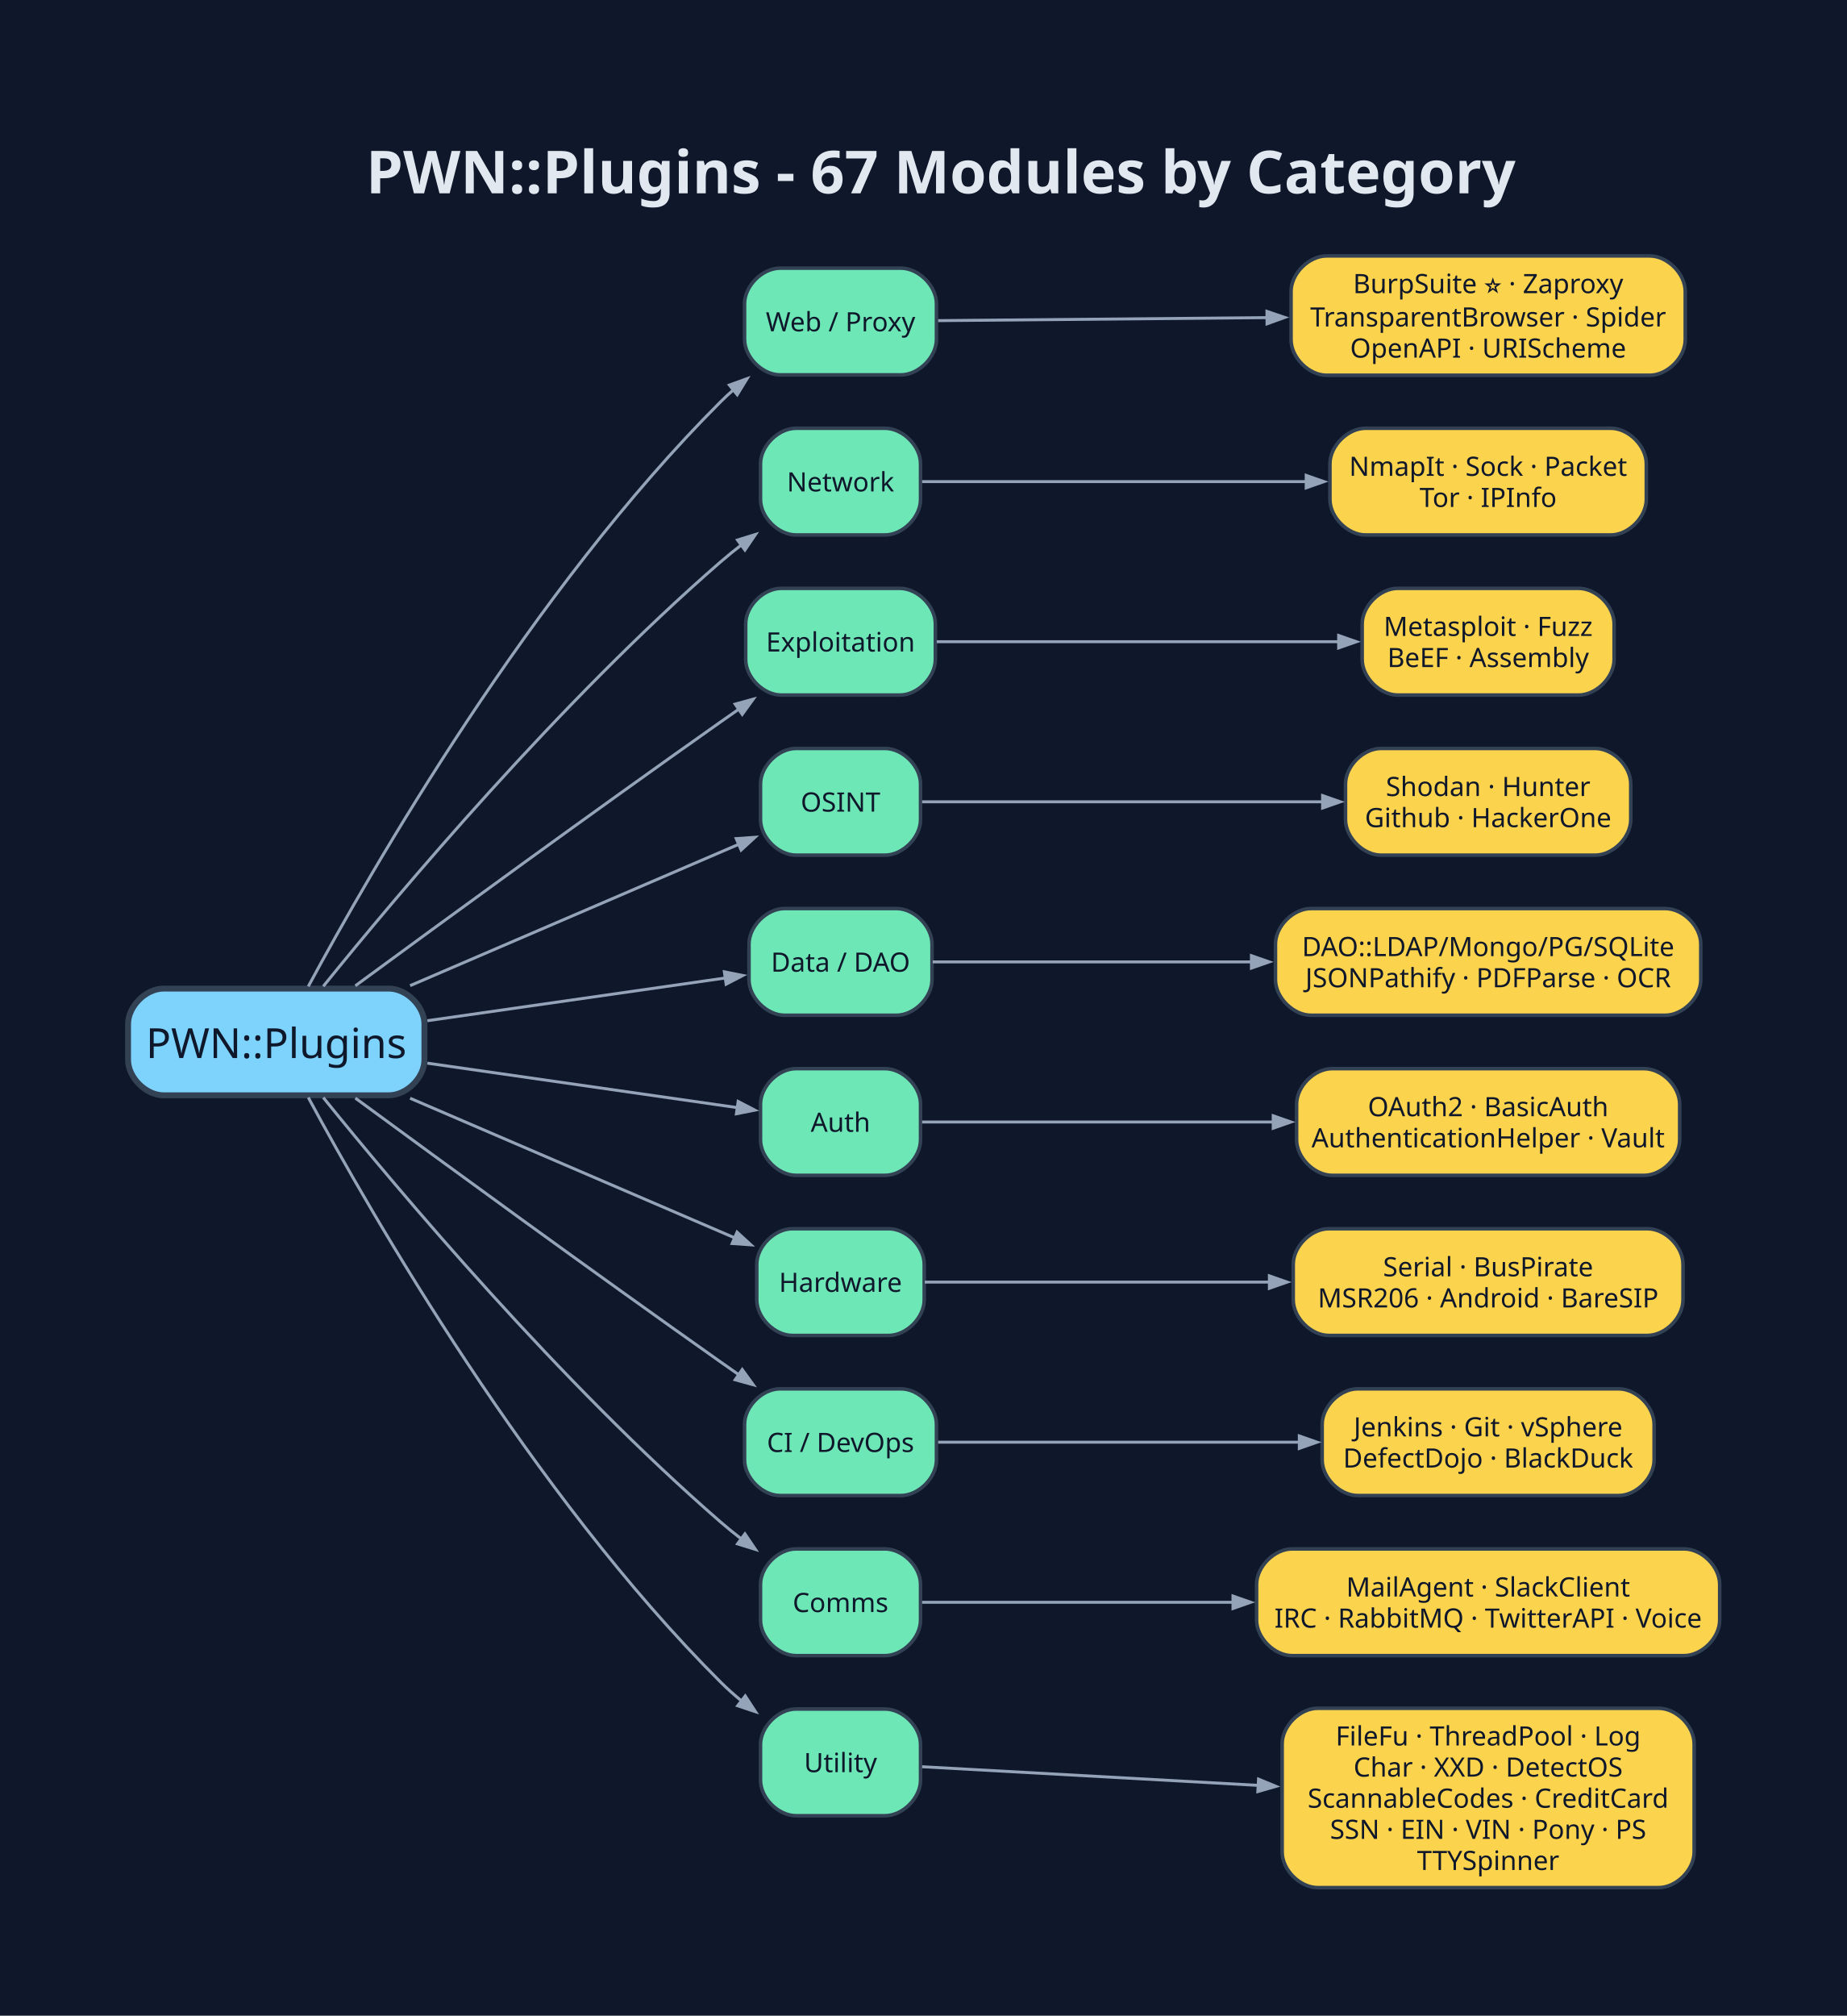
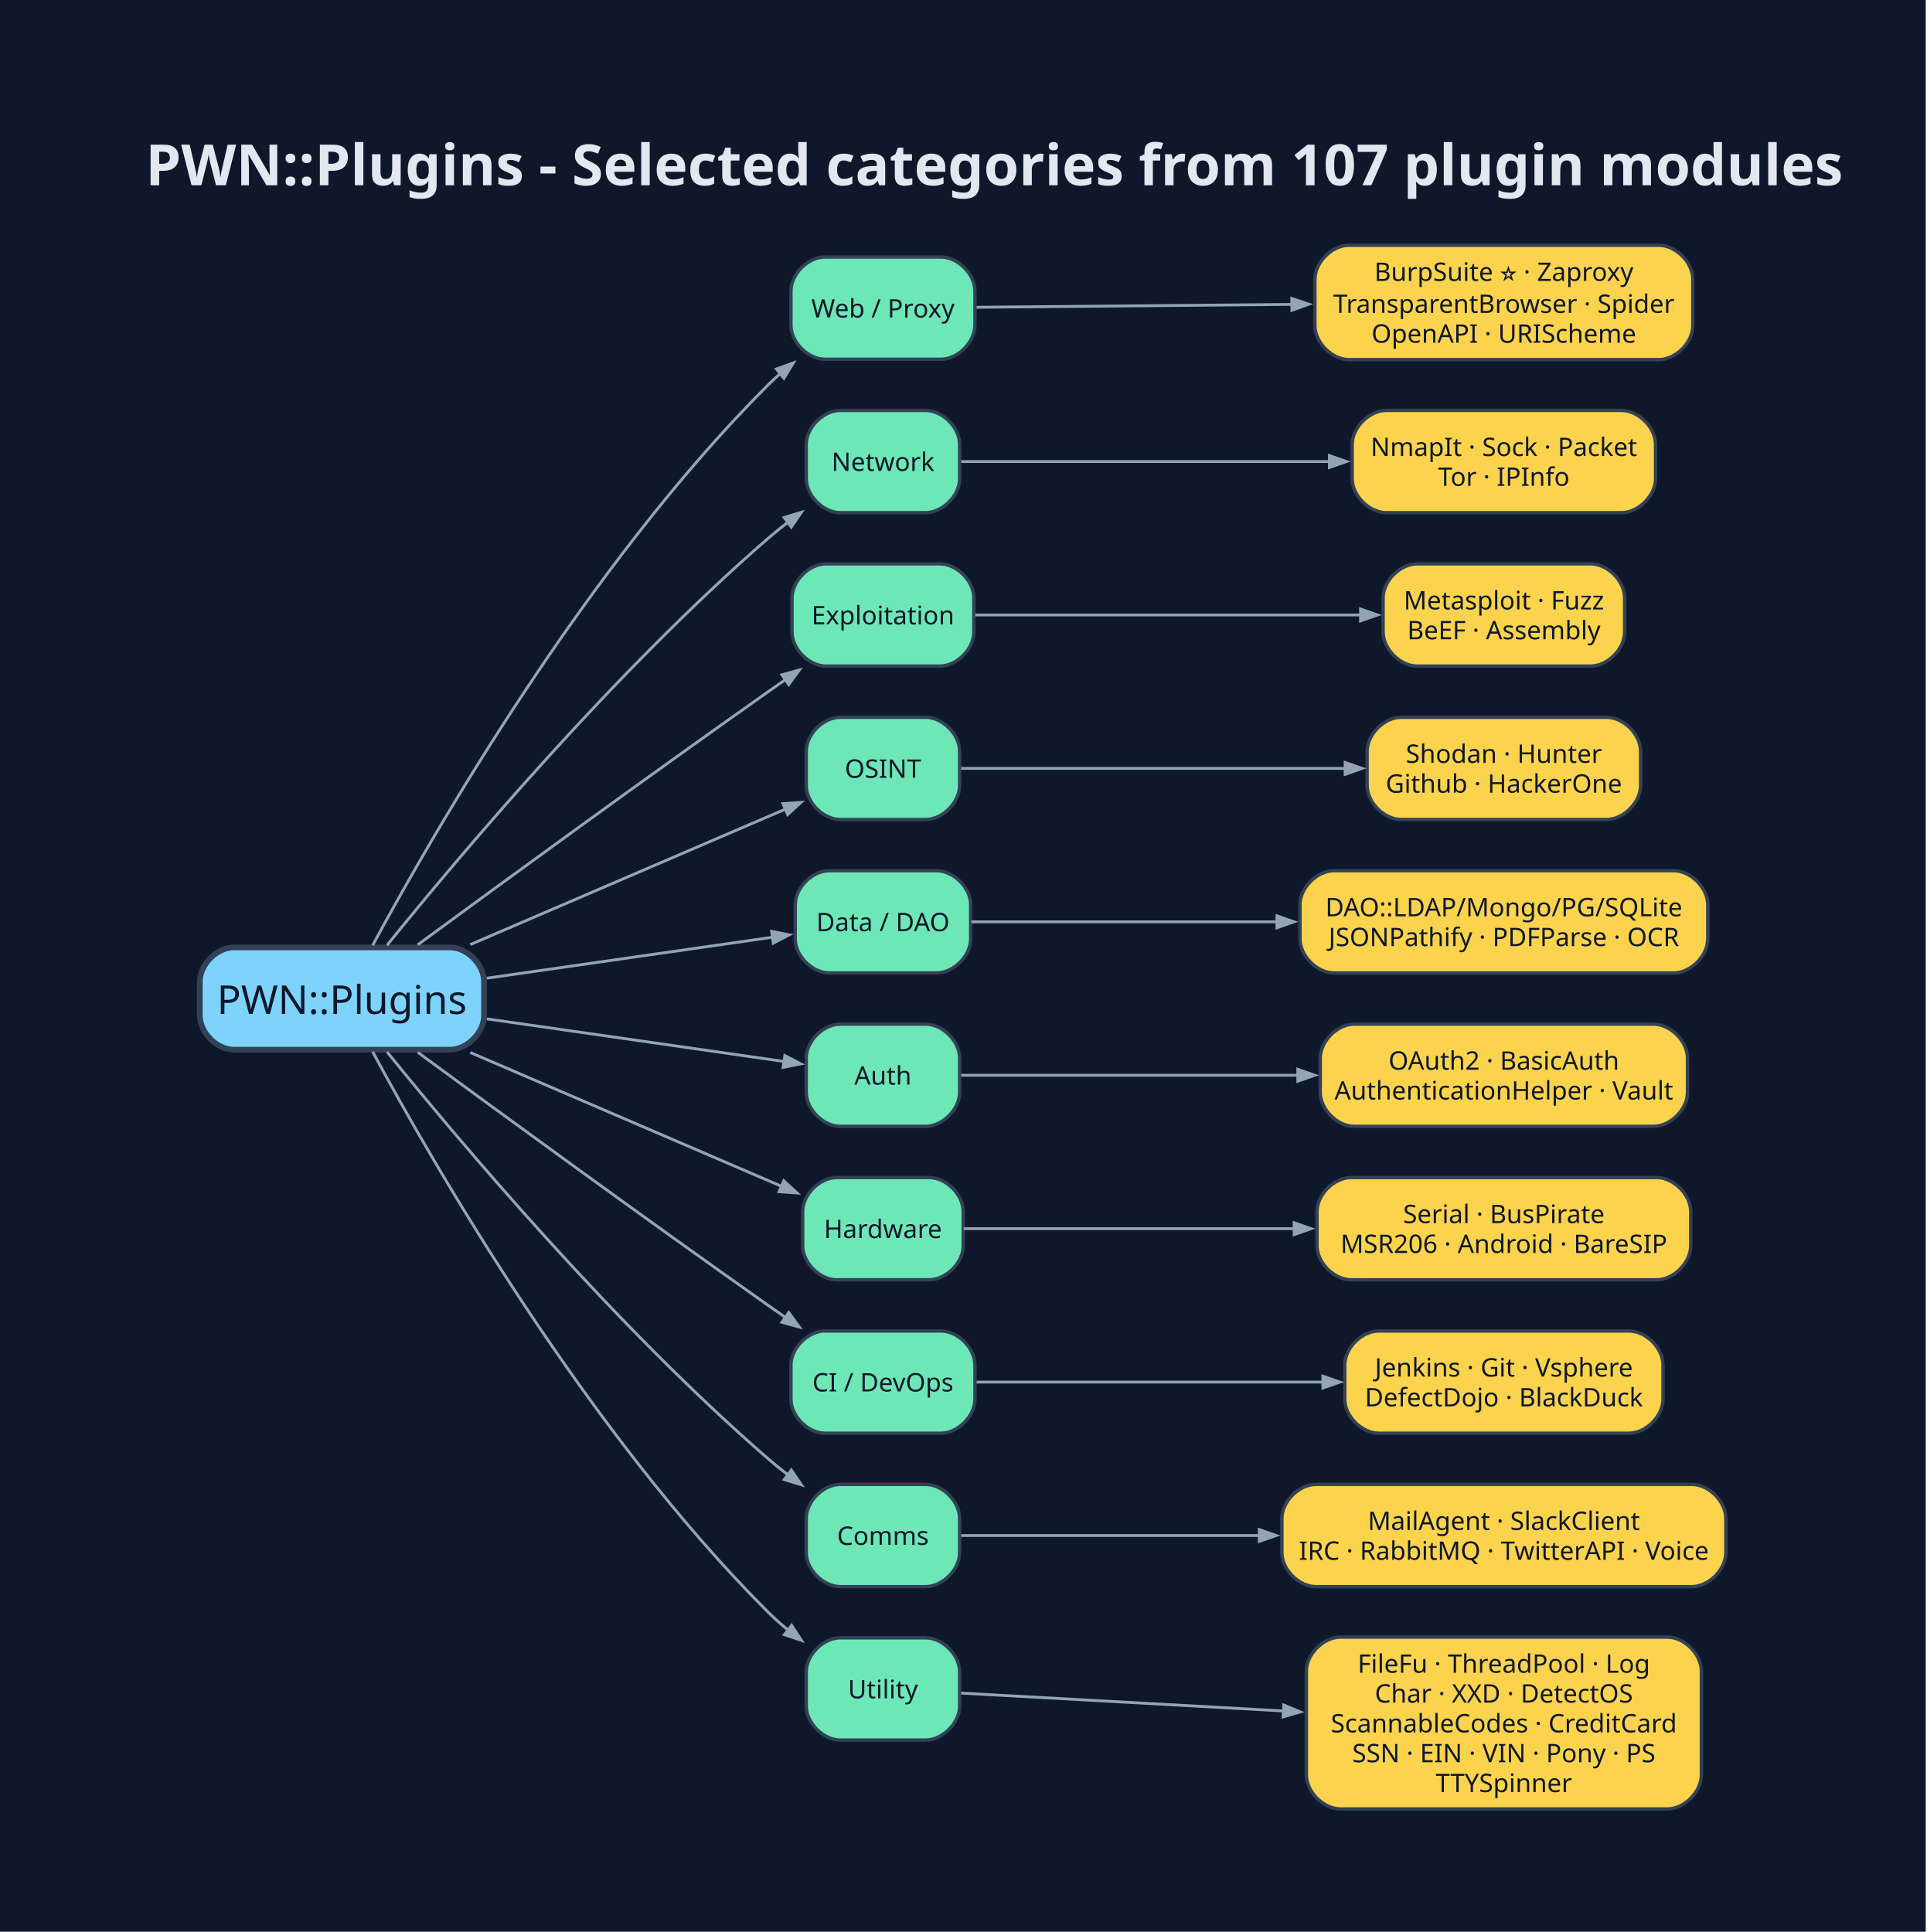
- <svg xmlns="http://www.w3.org/2000/svg" width="623pt" height="680pt" viewBox="0.00 0.00 623.00 680.00">
+ <svg xmlns="http://www.w3.org/2000/svg" width="678pt" height="680pt" viewBox="0.00 0.00 678.00 680.00">
  <g id="graph0" class="graph" transform="scale(1 1) rotate(0) translate(43.2 636.7)">
-     <polygon fill="#0f172a" stroke="none" points="-43.2,43.2 -43.2,-636.7 580.2,-636.7 580.2,43.2 -43.2,43.2" />
-     <text xml:space="preserve" text-anchor="start" x="80.25" y="-571.5" font-family="sans-Serif" font-weight="bold" font-size="20.00" fill="#e2e8f0">PWN::Plugins - 67 Modules by Category</text>
+     <polygon fill="#0f172a" stroke="none" points="-43.2,43.2 -43.2,-636.7 634.45,-636.7 634.45,43.2 -43.2,43.2" />
+     <text xml:space="preserve" text-anchor="start" x="8" y="-571.5" font-family="sans-Serif" font-weight="bold" font-size="20.00" fill="#e2e8f0">PWN::Plugins - Selected categories from 107 plugin modules</text>
    <g id="clust1" class="cluster">
</g>
    <g id="node1" class="node">
-       <path fill="#7dd3fc" stroke="#334155" stroke-width="2" d="M88,-303.25C88,-303.25 12,-303.25 12,-303.25 6,-303.25 0,-297.25 0,-291.25 0,-291.25 0,-279.25 0,-279.25 0,-273.25 6,-267.25 12,-267.25 12,-267.25 88,-267.25 88,-267.25 94,-267.25 100,-273.25 100,-279.25 100,-279.25 100,-291.25 100,-291.25 100,-297.25 94,-303.25 88,-303.25" />
-       <text xml:space="preserve" text-anchor="middle" x="50" y="-279.82" font-family="sans-Serif" font-size="14.00" fill="#0f172a">PWN::Plugins</text>
+       <path fill="#7dd3fc" stroke="#334155" stroke-width="2" d="M115.12,-303.25C115.12,-303.25 39.12,-303.25 39.12,-303.25 33.12,-303.25 27.12,-297.25 27.12,-291.25 27.12,-291.25 27.12,-279.25 27.12,-279.25 27.12,-273.25 33.12,-267.25 39.12,-267.25 39.12,-267.25 115.12,-267.25 115.12,-267.25 121.12,-267.25 127.12,-273.25 127.12,-279.25 127.12,-279.25 127.12,-291.25 127.12,-291.25 127.12,-297.25 121.12,-303.25 115.12,-303.25" />
+       <text xml:space="preserve" text-anchor="middle" x="77.12" y="-279.82" font-family="sans-Serif" font-size="14.00" fill="#0f172a">PWN::Plugins</text>
    </g>
    <g id="node2" class="node">
-       <path fill="#6ee7b7" stroke="#334155" stroke-width="1.2" d="M260.75,-546.25C260.75,-546.25 220,-546.25 220,-546.25 214,-546.25 208,-540.25 208,-534.25 208,-534.25 208,-522.25 208,-522.25 208,-516.25 214,-510.25 220,-510.25 220,-510.25 260.75,-510.25 260.75,-510.25 266.75,-510.25 272.75,-516.25 272.75,-522.25 272.75,-522.25 272.75,-534.25 272.75,-534.25 272.75,-540.25 266.75,-546.25 260.75,-546.25" />
-       <text xml:space="preserve" text-anchor="middle" x="240.38" y="-524.95" font-family="sans-Serif" font-size="9.00" fill="#0f172a">Web / Proxy</text>
+       <path fill="#6ee7b7" stroke="#334155" stroke-width="1.2" d="M287.88,-546.25C287.88,-546.25 247.12,-546.25 247.12,-546.25 241.12,-546.25 235.12,-540.25 235.12,-534.25 235.12,-534.25 235.12,-522.25 235.12,-522.25 235.12,-516.25 241.12,-510.25 247.12,-510.25 247.12,-510.25 287.88,-510.25 287.88,-510.25 293.88,-510.25 299.88,-516.25 299.88,-522.25 299.88,-522.25 299.88,-534.25 299.88,-534.25 299.88,-540.25 293.88,-546.25 287.88,-546.25" />
+       <text xml:space="preserve" text-anchor="middle" x="267.5" y="-524.95" font-family="sans-Serif" font-size="9.00" fill="#0f172a">Web / Proxy</text>
    </g>
    <g id="edge1" class="edge">
-       <path fill="none" stroke="#94a3b8" d="M60.81,-303.98C82.2,-343.65 136.29,-437.72 200,-501.25 201.43,-502.68 202.95,-504.08 204.52,-505.44" />
-       <polygon fill="#94a3b8" stroke="#94a3b8" points="202.88,-506.82 208.86,-508.98 205.53,-503.56 202.88,-506.82" />
+       <path fill="none" stroke="#94a3b8" d="M87.93,-303.98C109.32,-343.65 163.42,-437.72 227.12,-501.25 228.56,-502.68 230.07,-504.08 231.64,-505.44" />
+       <polygon fill="#94a3b8" stroke="#94a3b8" points="230,-506.82 235.98,-508.98 232.66,-503.56 230,-506.82" />
    </g>
    <g id="node3" class="node">
-       <path fill="#6ee7b7" stroke="#334155" stroke-width="1.2" d="M255.38,-492.25C255.38,-492.25 225.38,-492.25 225.38,-492.25 219.38,-492.25 213.38,-486.25 213.38,-480.25 213.38,-480.25 213.38,-468.25 213.38,-468.25 213.38,-462.25 219.38,-456.25 225.38,-456.25 225.38,-456.25 255.38,-456.25 255.38,-456.25 261.38,-456.25 267.38,-462.25 267.38,-468.25 267.38,-468.25 267.38,-480.25 267.38,-480.25 267.38,-486.25 261.38,-492.25 255.38,-492.25" />
-       <text xml:space="preserve" text-anchor="middle" x="240.38" y="-470.95" font-family="sans-Serif" font-size="9.00" fill="#0f172a">Network</text>
+       <path fill="#6ee7b7" stroke="#334155" stroke-width="1.2" d="M282.5,-492.25C282.5,-492.25 252.5,-492.25 252.5,-492.25 246.5,-492.25 240.5,-486.25 240.5,-480.25 240.5,-480.25 240.5,-468.25 240.5,-468.25 240.5,-462.25 246.5,-456.25 252.5,-456.25 252.5,-456.25 282.5,-456.25 282.5,-456.25 288.5,-456.25 294.5,-462.25 294.5,-468.25 294.5,-468.25 294.5,-480.25 294.5,-480.25 294.5,-486.25 288.5,-492.25 282.5,-492.25" />
+       <text xml:space="preserve" text-anchor="middle" x="267.5" y="-470.95" font-family="sans-Serif" font-size="9.00" fill="#0f172a">Network</text>
    </g>
    <g id="edge2" class="edge">
-       <path fill="none" stroke="#94a3b8" d="M65.87,-304.01C91.39,-335.58 146,-400.45 200,-447.25 202.25,-449.2 204.65,-451.14 207.11,-453.03" />
-       <polygon fill="#94a3b8" stroke="#94a3b8" points="205.63,-454.55 211.7,-456.43 208.13,-451.17 205.63,-454.55" />
+       <path fill="none" stroke="#94a3b8" d="M92.99,-304.01C118.51,-335.58 173.13,-400.45 227.12,-447.25 229.38,-449.2 231.78,-451.14 234.24,-453.03" />
+       <polygon fill="#94a3b8" stroke="#94a3b8" points="232.75,-454.55 238.83,-456.43 235.25,-451.17 232.75,-454.55" />
    </g>
    <g id="node4" class="node">
-       <path fill="#6ee7b7" stroke="#334155" stroke-width="1.2" d="M260.38,-438.25C260.38,-438.25 220.38,-438.25 220.38,-438.25 214.38,-438.25 208.38,-432.25 208.38,-426.25 208.38,-426.25 208.38,-414.25 208.38,-414.25 208.38,-408.25 214.38,-402.25 220.38,-402.25 220.38,-402.25 260.38,-402.25 260.38,-402.25 266.38,-402.25 272.38,-408.25 272.38,-414.25 272.38,-414.25 272.38,-426.25 272.38,-426.25 272.38,-432.25 266.38,-438.25 260.38,-438.25" />
-       <text xml:space="preserve" text-anchor="middle" x="240.38" y="-416.95" font-family="sans-Serif" font-size="9.00" fill="#0f172a">Exploitation</text>
+       <path fill="#6ee7b7" stroke="#334155" stroke-width="1.2" d="M287.5,-438.25C287.5,-438.25 247.5,-438.25 247.5,-438.25 241.5,-438.25 235.5,-432.25 235.5,-426.25 235.5,-426.25 235.5,-414.25 235.5,-414.25 235.5,-408.25 241.5,-402.25 247.5,-402.25 247.5,-402.25 287.5,-402.25 287.5,-402.25 293.5,-402.25 299.5,-408.25 299.5,-414.25 299.5,-414.25 299.5,-426.25 299.5,-426.25 299.5,-432.25 293.5,-438.25 287.5,-438.25" />
+       <text xml:space="preserve" text-anchor="middle" x="267.5" y="-416.95" font-family="sans-Serif" font-size="9.00" fill="#0f172a">Exploitation</text>
    </g>
    <g id="edge3" class="edge">
-       <path fill="none" stroke="#94a3b8" d="M76.69,-304.19C106.27,-325.91 156.4,-362.5 200,-393.25 201.96,-394.64 203.99,-396.05 206.04,-397.48" />
-       <polygon fill="#94a3b8" stroke="#94a3b8" points="204.83,-399.2 210.95,-400.89 207.22,-395.74 204.83,-399.2" />
+       <path fill="none" stroke="#94a3b8" d="M103.82,-304.19C133.4,-325.91 183.52,-362.5 227.12,-393.25 229.09,-394.64 231.11,-396.05 233.16,-397.48" />
+       <polygon fill="#94a3b8" stroke="#94a3b8" points="231.95,-399.2 238.08,-400.89 234.35,-395.74 231.95,-399.2" />
    </g>
    <g id="node5" class="node">
-       <path fill="#6ee7b7" stroke="#334155" stroke-width="1.2" d="M255.38,-384.25C255.38,-384.25 225.38,-384.25 225.38,-384.25 219.38,-384.25 213.38,-378.25 213.38,-372.25 213.38,-372.25 213.38,-360.25 213.38,-360.25 213.38,-354.25 219.38,-348.25 225.38,-348.25 225.38,-348.25 255.38,-348.25 255.38,-348.25 261.38,-348.25 267.38,-354.25 267.38,-360.25 267.38,-360.25 267.38,-372.25 267.38,-372.25 267.38,-378.25 261.38,-384.25 255.38,-384.25" />
-       <text xml:space="preserve" text-anchor="middle" x="240.38" y="-362.95" font-family="sans-Serif" font-size="9.00" fill="#0f172a">OSINT</text>
+       <path fill="#6ee7b7" stroke="#334155" stroke-width="1.2" d="M282.5,-384.25C282.5,-384.25 252.5,-384.25 252.5,-384.25 246.5,-384.25 240.5,-378.25 240.5,-372.25 240.5,-372.25 240.5,-360.25 240.5,-360.25 240.5,-354.25 246.5,-348.25 252.5,-348.25 252.5,-348.25 282.5,-348.25 282.5,-348.25 288.5,-348.25 294.5,-354.25 294.5,-360.25 294.5,-360.25 294.5,-372.25 294.5,-372.25 294.5,-378.25 288.5,-384.25 282.5,-384.25" />
+       <text xml:space="preserve" text-anchor="middle" x="267.5" y="-362.95" font-family="sans-Serif" font-size="9.00" fill="#0f172a">OSINT</text>
    </g>
    <g id="edge4" class="edge">
-       <path fill="none" stroke="#94a3b8" d="M95.17,-304.24C129.14,-318.85 175.33,-338.71 206.19,-351.98" />
-       <polygon fill="#94a3b8" stroke="#94a3b8" points="205.19,-353.84 211.53,-354.28 206.85,-349.98 205.19,-353.84" />
+       <path fill="none" stroke="#94a3b8" d="M122.29,-304.24C156.26,-318.85 202.46,-338.71 233.32,-351.98" />
+       <polygon fill="#94a3b8" stroke="#94a3b8" points="232.31,-353.84 238.66,-354.28 233.97,-349.98 232.31,-353.84" />
    </g>
    <g id="node6" class="node">
-       <path fill="#6ee7b7" stroke="#334155" stroke-width="1.2" d="M259.25,-330.25C259.25,-330.25 221.5,-330.25 221.5,-330.25 215.5,-330.25 209.5,-324.25 209.5,-318.25 209.5,-318.25 209.5,-306.25 209.5,-306.25 209.5,-300.25 215.5,-294.25 221.5,-294.25 221.5,-294.25 259.25,-294.25 259.25,-294.25 265.25,-294.25 271.25,-300.25 271.25,-306.25 271.25,-306.25 271.25,-318.25 271.25,-318.25 271.25,-324.25 265.25,-330.25 259.25,-330.25" />
-       <text xml:space="preserve" text-anchor="middle" x="240.38" y="-308.95" font-family="sans-Serif" font-size="9.00" fill="#0f172a">Data / DAO</text>
+       <path fill="#6ee7b7" stroke="#334155" stroke-width="1.2" d="M286.38,-330.25C286.38,-330.25 248.62,-330.25 248.62,-330.25 242.62,-330.25 236.62,-324.25 236.62,-318.25 236.62,-318.25 236.62,-306.25 236.62,-306.25 236.62,-300.25 242.62,-294.25 248.62,-294.25 248.62,-294.25 286.38,-294.25 286.38,-294.25 292.38,-294.25 298.38,-300.25 298.38,-306.25 298.38,-306.25 298.38,-318.25 298.38,-318.25 298.38,-324.25 292.38,-330.25 286.38,-330.25" />
+       <text xml:space="preserve" text-anchor="middle" x="267.5" y="-308.95" font-family="sans-Serif" font-size="9.00" fill="#0f172a">Data / DAO</text>
    </g>
    <g id="edge5" class="edge">
-       <path fill="none" stroke="#94a3b8" d="M100.99,-292.41C132.64,-296.95 172.9,-302.72 201.83,-306.87" />
-       <polygon fill="#94a3b8" stroke="#94a3b8" points="201.19,-308.9 207.43,-307.67 201.79,-304.74 201.19,-308.9" />
+       <path fill="none" stroke="#94a3b8" d="M128.11,-292.41C159.76,-296.95 200.03,-302.72 228.95,-306.87" />
+       <polygon fill="#94a3b8" stroke="#94a3b8" points="228.32,-308.9 234.55,-307.67 228.91,-304.74 228.32,-308.9" />
    </g>
    <g id="node7" class="node">
-       <path fill="#6ee7b7" stroke="#334155" stroke-width="1.2" d="M255.38,-276.25C255.38,-276.25 225.38,-276.25 225.38,-276.25 219.38,-276.25 213.38,-270.25 213.38,-264.25 213.38,-264.25 213.38,-252.25 213.38,-252.25 213.38,-246.25 219.38,-240.25 225.38,-240.25 225.38,-240.25 255.38,-240.25 255.38,-240.25 261.38,-240.25 267.38,-246.25 267.38,-252.25 267.38,-252.25 267.38,-264.25 267.38,-264.25 267.38,-270.25 261.38,-276.25 255.38,-276.25" />
-       <text xml:space="preserve" text-anchor="middle" x="240.38" y="-254.95" font-family="sans-Serif" font-size="9.00" fill="#0f172a">Auth</text>
+       <path fill="#6ee7b7" stroke="#334155" stroke-width="1.2" d="M282.5,-276.25C282.5,-276.25 252.5,-276.25 252.5,-276.25 246.5,-276.25 240.5,-270.25 240.5,-264.25 240.5,-264.25 240.5,-252.25 240.5,-252.25 240.5,-246.25 246.5,-240.25 252.5,-240.25 252.5,-240.25 282.5,-240.25 282.5,-240.25 288.5,-240.25 294.5,-246.25 294.5,-252.25 294.5,-252.25 294.5,-264.25 294.5,-264.25 294.5,-270.25 288.5,-276.25 282.5,-276.25" />
+       <text xml:space="preserve" text-anchor="middle" x="267.5" y="-254.95" font-family="sans-Serif" font-size="9.00" fill="#0f172a">Auth</text>
    </g>
    <g id="edge6" class="edge">
-       <path fill="none" stroke="#94a3b8" d="M100.99,-278.09C134.15,-273.33 176.76,-267.23 205.88,-263.05" />
-       <polygon fill="#94a3b8" stroke="#94a3b8" points="205.84,-265.18 211.48,-262.25 205.25,-261.02 205.84,-265.18" />
+       <path fill="none" stroke="#94a3b8" d="M128.11,-278.09C161.27,-273.33 203.88,-267.23 233.01,-263.05" />
+       <polygon fill="#94a3b8" stroke="#94a3b8" points="232.97,-265.18 238.61,-262.25 232.37,-261.02 232.97,-265.18" />
    </g>
    <g id="node8" class="node">
-       <path fill="#6ee7b7" stroke="#334155" stroke-width="1.2" d="M256.62,-222.25C256.62,-222.25 224.12,-222.25 224.12,-222.25 218.12,-222.25 212.12,-216.25 212.12,-210.25 212.12,-210.25 212.12,-198.25 212.12,-198.25 212.12,-192.25 218.12,-186.25 224.12,-186.25 224.12,-186.25 256.62,-186.25 256.62,-186.25 262.62,-186.25 268.62,-192.25 268.62,-198.25 268.62,-198.25 268.62,-210.25 268.62,-210.25 268.62,-216.25 262.62,-222.25 256.62,-222.25" />
-       <text xml:space="preserve" text-anchor="middle" x="240.38" y="-200.95" font-family="sans-Serif" font-size="9.00" fill="#0f172a">Hardware</text>
+       <path fill="#6ee7b7" stroke="#334155" stroke-width="1.2" d="M283.75,-222.25C283.75,-222.25 251.25,-222.25 251.25,-222.25 245.25,-222.25 239.25,-216.25 239.25,-210.25 239.25,-210.25 239.25,-198.25 239.25,-198.25 239.25,-192.25 245.25,-186.25 251.25,-186.25 251.25,-186.25 283.75,-186.25 283.75,-186.25 289.75,-186.25 295.75,-192.25 295.75,-198.25 295.75,-198.25 295.75,-210.25 295.75,-210.25 295.75,-216.25 289.75,-222.25 283.75,-222.25" />
+       <text xml:space="preserve" text-anchor="middle" x="267.5" y="-200.95" font-family="sans-Serif" font-size="9.00" fill="#0f172a">Hardware</text>
    </g>
    <g id="edge7" class="edge">
-       <path fill="none" stroke="#94a3b8" d="M95.17,-266.26C128.63,-251.87 173.96,-232.38 204.81,-219.11" />
-       <polygon fill="#94a3b8" stroke="#94a3b8" points="205.47,-221.11 210.16,-216.81 203.81,-217.26 205.47,-221.11" />
+       <path fill="none" stroke="#94a3b8" d="M122.29,-266.26C155.75,-251.87 201.09,-232.38 231.93,-219.11" />
+       <polygon fill="#94a3b8" stroke="#94a3b8" points="232.6,-221.11 237.28,-216.81 230.94,-217.26 232.6,-221.11" />
    </g>
    <g id="node9" class="node">
-       <path fill="#6ee7b7" stroke="#334155" stroke-width="1.2" d="M260.75,-168.25C260.75,-168.25 220,-168.25 220,-168.25 214,-168.25 208,-162.25 208,-156.25 208,-156.25 208,-144.25 208,-144.25 208,-138.25 214,-132.25 220,-132.25 220,-132.25 260.75,-132.25 260.75,-132.25 266.75,-132.25 272.75,-138.25 272.75,-144.25 272.75,-144.25 272.75,-156.25 272.75,-156.25 272.75,-162.25 266.75,-168.25 260.75,-168.25" />
-       <text xml:space="preserve" text-anchor="middle" x="240.38" y="-146.95" font-family="sans-Serif" font-size="9.00" fill="#0f172a">CI / DevOps</text>
+       <path fill="#6ee7b7" stroke="#334155" stroke-width="1.2" d="M287.88,-168.25C287.88,-168.25 247.12,-168.25 247.12,-168.25 241.12,-168.25 235.12,-162.25 235.12,-156.25 235.12,-156.25 235.12,-144.25 235.12,-144.25 235.12,-138.25 241.12,-132.25 247.12,-132.25 247.12,-132.25 287.88,-132.25 287.88,-132.25 293.88,-132.25 299.88,-138.25 299.88,-144.25 299.88,-144.25 299.88,-156.25 299.88,-156.25 299.88,-162.25 293.88,-168.25 287.88,-168.25" />
+       <text xml:space="preserve" text-anchor="middle" x="267.5" y="-146.95" font-family="sans-Serif" font-size="9.00" fill="#0f172a">CI / DevOps</text>
    </g>
    <g id="edge8" class="edge">
-       <path fill="none" stroke="#94a3b8" d="M76.69,-266.31C106.27,-244.59 156.4,-208 200,-177.25 201.96,-175.86 203.99,-174.45 206.04,-173.02" />
-       <polygon fill="#94a3b8" stroke="#94a3b8" points="207.22,-174.76 210.95,-169.61 204.83,-171.3 207.22,-174.76" />
+       <path fill="none" stroke="#94a3b8" d="M103.82,-266.31C133.4,-244.59 183.52,-208 227.12,-177.25 229.09,-175.86 231.11,-174.45 233.16,-173.02" />
+       <polygon fill="#94a3b8" stroke="#94a3b8" points="234.35,-174.76 238.08,-169.61 231.95,-171.3 234.35,-174.76" />
    </g>
    <g id="node10" class="node">
-       <path fill="#6ee7b7" stroke="#334155" stroke-width="1.2" d="M255.38,-114.25C255.38,-114.25 225.38,-114.25 225.38,-114.25 219.38,-114.25 213.38,-108.25 213.38,-102.25 213.38,-102.25 213.38,-90.25 213.38,-90.25 213.38,-84.25 219.38,-78.25 225.38,-78.25 225.38,-78.25 255.38,-78.25 255.38,-78.25 261.38,-78.25 267.38,-84.25 267.38,-90.25 267.38,-90.25 267.38,-102.25 267.38,-102.25 267.38,-108.25 261.38,-114.25 255.38,-114.25" />
-       <text xml:space="preserve" text-anchor="middle" x="240.38" y="-92.95" font-family="sans-Serif" font-size="9.00" fill="#0f172a">Comms</text>
+       <path fill="#6ee7b7" stroke="#334155" stroke-width="1.2" d="M282.5,-114.25C282.5,-114.25 252.5,-114.25 252.5,-114.25 246.5,-114.25 240.5,-108.25 240.5,-102.25 240.5,-102.25 240.5,-90.25 240.5,-90.25 240.5,-84.25 246.5,-78.25 252.5,-78.25 252.5,-78.25 282.5,-78.25 282.5,-78.25 288.5,-78.25 294.5,-84.25 294.5,-90.25 294.5,-90.25 294.5,-102.25 294.5,-102.25 294.5,-108.25 288.5,-114.25 282.5,-114.25" />
+       <text xml:space="preserve" text-anchor="middle" x="267.5" y="-92.95" font-family="sans-Serif" font-size="9.00" fill="#0f172a">Comms</text>
    </g>
    <g id="edge9" class="edge">
-       <path fill="none" stroke="#94a3b8" d="M65.87,-266.49C91.39,-234.92 146,-170.05 200,-123.25 202.25,-121.3 204.65,-119.36 207.11,-117.47" />
-       <polygon fill="#94a3b8" stroke="#94a3b8" points="208.13,-119.33 211.7,-114.07 205.63,-115.95 208.13,-119.33" />
+       <path fill="none" stroke="#94a3b8" d="M92.99,-266.49C118.51,-234.92 173.13,-170.05 227.12,-123.25 229.38,-121.3 231.78,-119.36 234.24,-117.47" />
+       <polygon fill="#94a3b8" stroke="#94a3b8" points="235.25,-119.33 238.83,-114.07 232.75,-115.95 235.25,-119.33" />
    </g>
    <g id="node11" class="node">
-       <path fill="#6ee7b7" stroke="#334155" stroke-width="1.2" d="M255.38,-60.25C255.38,-60.25 225.38,-60.25 225.38,-60.25 219.38,-60.25 213.38,-54.25 213.38,-48.25 213.38,-48.25 213.38,-36.25 213.38,-36.25 213.38,-30.25 219.38,-24.25 225.38,-24.25 225.38,-24.25 255.38,-24.25 255.38,-24.25 261.38,-24.25 267.38,-30.25 267.38,-36.25 267.38,-36.25 267.38,-48.25 267.38,-48.25 267.38,-54.25 261.38,-60.25 255.38,-60.25" />
-       <text xml:space="preserve" text-anchor="middle" x="240.38" y="-38.95" font-family="sans-Serif" font-size="9.00" fill="#0f172a">Utility</text>
+       <path fill="#6ee7b7" stroke="#334155" stroke-width="1.2" d="M282.5,-60.25C282.5,-60.25 252.5,-60.25 252.5,-60.25 246.5,-60.25 240.5,-54.25 240.5,-48.25 240.5,-48.25 240.5,-36.25 240.5,-36.25 240.5,-30.25 246.5,-24.25 252.5,-24.25 252.5,-24.25 282.5,-24.25 282.5,-24.25 288.5,-24.25 294.5,-30.25 294.5,-36.25 294.5,-36.25 294.5,-48.25 294.5,-48.25 294.5,-54.25 288.5,-60.25 282.5,-60.25" />
+       <text xml:space="preserve" text-anchor="middle" x="267.5" y="-38.95" font-family="sans-Serif" font-size="9.00" fill="#0f172a">Utility</text>
    </g>
    <g id="edge10" class="edge">
-       <path fill="none" stroke="#94a3b8" d="M60.81,-266.52C82.2,-226.85 136.29,-132.78 200,-69.25 202.18,-67.08 204.55,-64.97 207.02,-62.95" />
-       <polygon fill="#94a3b8" stroke="#94a3b8" points="208.24,-64.66 211.71,-59.33 205.67,-61.34 208.24,-64.66" />
+       <path fill="none" stroke="#94a3b8" d="M87.93,-266.52C109.32,-226.85 163.42,-132.78 227.12,-69.25 229.3,-67.08 231.68,-64.97 234.15,-62.95" />
+       <polygon fill="#94a3b8" stroke="#94a3b8" points="235.36,-64.66 238.83,-59.33 232.8,-61.34 235.36,-64.66" />
    </g>
    <g id="node12" class="node">
-       <path fill="#fcd34d" stroke="#334155" stroke-width="1.2" d="M513.38,-550.38C513.38,-550.38 404.38,-550.38 404.38,-550.38 398.38,-550.38 392.38,-544.38 392.38,-538.38 392.38,-538.38 392.38,-522.12 392.38,-522.12 392.38,-516.12 398.38,-510.12 404.38,-510.12 404.38,-510.12 513.38,-510.12 513.38,-510.12 519.38,-510.12 525.38,-516.12 525.38,-522.12 525.38,-522.12 525.38,-538.38 525.38,-538.38 525.38,-544.38 519.38,-550.38 513.38,-550.38" />
-       <text xml:space="preserve" text-anchor="middle" x="458.88" y="-537.83" font-family="sans-Serif" font-size="9.00" fill="#0f172a">BurpSuite ⭐ · Zaproxy</text>
-       <text xml:space="preserve" text-anchor="middle" x="458.88" y="-526.58" font-family="sans-Serif" font-size="9.00" fill="#0f172a">TransparentBrowser · Spider</text>
-       <text xml:space="preserve" text-anchor="middle" x="458.88" y="-516.08" font-family="sans-Serif" font-size="9.00" fill="#0f172a">OpenAPI · URIScheme</text>
+       <path fill="#fcd34d" stroke="#334155" stroke-width="1.2" d="M540.5,-550.38C540.5,-550.38 431.5,-550.38 431.5,-550.38 425.5,-550.38 419.5,-544.38 419.5,-538.38 419.5,-538.38 419.5,-522.12 419.5,-522.12 419.5,-516.12 425.5,-510.12 431.5,-510.12 431.5,-510.12 540.5,-510.12 540.5,-510.12 546.5,-510.12 552.5,-516.12 552.5,-522.12 552.5,-522.12 552.5,-538.38 552.5,-538.38 552.5,-544.38 546.5,-550.38 540.5,-550.38" />
+       <text xml:space="preserve" text-anchor="middle" x="486" y="-537.83" font-family="sans-Serif" font-size="9.00" fill="#0f172a">BurpSuite ⭐ · Zaproxy</text>
+       <text xml:space="preserve" text-anchor="middle" x="486" y="-526.58" font-family="sans-Serif" font-size="9.00" fill="#0f172a">TransparentBrowser · Spider</text>
+       <text xml:space="preserve" text-anchor="middle" x="486" y="-516.08" font-family="sans-Serif" font-size="9.00" fill="#0f172a">OpenAPI · URIScheme</text>
    </g>
    <g id="edge11" class="edge">
-       <path fill="none" stroke="#94a3b8" d="M273.32,-528.55C302.43,-528.81 346.52,-529.22 384.31,-529.57" />
-       <polygon fill="#94a3b8" stroke="#94a3b8" points="384.25,-531.67 390.26,-529.63 384.28,-527.47 384.25,-531.67" />
+       <path fill="none" stroke="#94a3b8" d="M300.45,-528.55C329.56,-528.81 373.65,-529.22 411.44,-529.57" />
+       <polygon fill="#94a3b8" stroke="#94a3b8" points="411.37,-531.67 417.39,-529.63 411.41,-527.47 411.37,-531.67" />
    </g>
    <g id="node13" class="node">
-       <path fill="#fcd34d" stroke="#334155" stroke-width="1.2" d="M500.25,-492.25C500.25,-492.25 417.5,-492.25 417.5,-492.25 411.5,-492.25 405.5,-486.25 405.5,-480.25 405.5,-480.25 405.5,-468.25 405.5,-468.25 405.5,-462.25 411.5,-456.25 417.5,-456.25 417.5,-456.25 500.25,-456.25 500.25,-456.25 506.25,-456.25 512.25,-462.25 512.25,-468.25 512.25,-468.25 512.25,-480.25 512.25,-480.25 512.25,-486.25 506.25,-492.25 500.25,-492.25" />
-       <text xml:space="preserve" text-anchor="middle" x="458.88" y="-476.2" font-family="sans-Serif" font-size="9.00" fill="#0f172a">NmapIt · Sock · Packet</text>
-       <text xml:space="preserve" text-anchor="middle" x="458.88" y="-465.7" font-family="sans-Serif" font-size="9.00" fill="#0f172a">Tor · IPInfo</text>
+       <path fill="#fcd34d" stroke="#334155" stroke-width="1.2" d="M527.38,-492.25C527.38,-492.25 444.62,-492.25 444.62,-492.25 438.62,-492.25 432.62,-486.25 432.62,-480.25 432.62,-480.25 432.62,-468.25 432.62,-468.25 432.62,-462.25 438.62,-456.25 444.62,-456.25 444.62,-456.25 527.38,-456.25 527.38,-456.25 533.38,-456.25 539.38,-462.25 539.38,-468.25 539.38,-468.25 539.38,-480.25 539.38,-480.25 539.38,-486.25 533.38,-492.25 527.38,-492.25" />
+       <text xml:space="preserve" text-anchor="middle" x="486" y="-476.2" font-family="sans-Serif" font-size="9.00" fill="#0f172a">NmapIt · Sock · Packet</text>
+       <text xml:space="preserve" text-anchor="middle" x="486" y="-465.7" font-family="sans-Serif" font-size="9.00" fill="#0f172a">Tor · IPInfo</text>
    </g>
    <g id="edge12" class="edge">
-       <path fill="none" stroke="#94a3b8" d="M267.92,-474.25C300.05,-474.25 355.14,-474.25 397.74,-474.25" />
-       <polygon fill="#94a3b8" stroke="#94a3b8" points="397.49,-476.35 403.49,-474.25 397.49,-472.15 397.49,-476.35" />
+       <path fill="none" stroke="#94a3b8" d="M295.05,-474.25C327.18,-474.25 382.26,-474.25 424.86,-474.25" />
+       <polygon fill="#94a3b8" stroke="#94a3b8" points="424.61,-476.35 430.61,-474.25 424.61,-472.15 424.61,-476.35" />
    </g>
    <g id="node14" class="node">
-       <path fill="#fcd34d" stroke="#334155" stroke-width="1.2" d="M489.38,-438.25C489.38,-438.25 428.38,-438.25 428.38,-438.25 422.38,-438.25 416.38,-432.25 416.38,-426.25 416.38,-426.25 416.38,-414.25 416.38,-414.25 416.38,-408.25 422.38,-402.25 428.38,-402.25 428.38,-402.25 489.38,-402.25 489.38,-402.25 495.38,-402.25 501.38,-408.25 501.38,-414.25 501.38,-414.25 501.38,-426.25 501.38,-426.25 501.38,-432.25 495.38,-438.25 489.38,-438.25" />
-       <text xml:space="preserve" text-anchor="middle" x="458.88" y="-422.2" font-family="sans-Serif" font-size="9.00" fill="#0f172a">Metasploit · Fuzz</text>
-       <text xml:space="preserve" text-anchor="middle" x="458.88" y="-411.7" font-family="sans-Serif" font-size="9.00" fill="#0f172a">BeEF · Assembly</text>
+       <path fill="#fcd34d" stroke="#334155" stroke-width="1.2" d="M516.5,-438.25C516.5,-438.25 455.5,-438.25 455.5,-438.25 449.5,-438.25 443.5,-432.25 443.5,-426.25 443.5,-426.25 443.5,-414.25 443.5,-414.25 443.5,-408.25 449.5,-402.25 455.5,-402.25 455.5,-402.25 516.5,-402.25 516.5,-402.25 522.5,-402.25 528.5,-408.25 528.5,-414.25 528.5,-414.25 528.5,-426.25 528.5,-426.25 528.5,-432.25 522.5,-438.25 516.5,-438.25" />
+       <text xml:space="preserve" text-anchor="middle" x="486" y="-422.2" font-family="sans-Serif" font-size="9.00" fill="#0f172a">Metasploit · Fuzz</text>
+       <text xml:space="preserve" text-anchor="middle" x="486" y="-411.7" font-family="sans-Serif" font-size="9.00" fill="#0f172a">BeEF · Assembly</text>
    </g>
    <g id="edge13" class="edge">
-       <path fill="none" stroke="#94a3b8" d="M272.86,-420.25C308.48,-420.25 366.96,-420.25 408.63,-420.25" />
-       <polygon fill="#94a3b8" stroke="#94a3b8" points="408.44,-422.35 414.44,-420.25 408.44,-418.15 408.44,-422.35" />
+       <path fill="none" stroke="#94a3b8" d="M299.98,-420.25C335.61,-420.25 394.08,-420.25 435.76,-420.25" />
+       <polygon fill="#94a3b8" stroke="#94a3b8" points="435.56,-422.35 441.56,-420.25 435.56,-418.15 435.56,-422.35" />
    </g>
    <g id="node15" class="node">
-       <path fill="#fcd34d" stroke="#334155" stroke-width="1.2" d="M495,-384.25C495,-384.25 422.75,-384.25 422.75,-384.25 416.75,-384.25 410.75,-378.25 410.75,-372.25 410.75,-372.25 410.75,-360.25 410.75,-360.25 410.75,-354.25 416.75,-348.25 422.75,-348.25 422.75,-348.25 495,-348.25 495,-348.25 501,-348.25 507,-354.25 507,-360.25 507,-360.25 507,-372.25 507,-372.25 507,-378.25 501,-384.25 495,-384.25" />
-       <text xml:space="preserve" text-anchor="middle" x="458.88" y="-368.2" font-family="sans-Serif" font-size="9.00" fill="#0f172a">Shodan · Hunter</text>
-       <text xml:space="preserve" text-anchor="middle" x="458.88" y="-357.7" font-family="sans-Serif" font-size="9.00" fill="#0f172a">Github · HackerOne</text>
+       <path fill="#fcd34d" stroke="#334155" stroke-width="1.2" d="M522.12,-384.25C522.12,-384.25 449.88,-384.25 449.88,-384.25 443.88,-384.25 437.88,-378.25 437.88,-372.25 437.88,-372.25 437.88,-360.25 437.88,-360.25 437.88,-354.25 443.88,-348.25 449.88,-348.25 449.88,-348.25 522.12,-348.25 522.12,-348.25 528.12,-348.25 534.12,-354.25 534.12,-360.25 534.12,-360.25 534.12,-372.25 534.12,-372.25 534.12,-378.25 528.12,-384.25 522.12,-384.25" />
+       <text xml:space="preserve" text-anchor="middle" x="486" y="-368.2" font-family="sans-Serif" font-size="9.00" fill="#0f172a">Shodan · Hunter</text>
+       <text xml:space="preserve" text-anchor="middle" x="486" y="-357.7" font-family="sans-Serif" font-size="9.00" fill="#0f172a">Github · HackerOne</text>
    </g>
    <g id="edge14" class="edge">
-       <path fill="none" stroke="#94a3b8" d="M267.92,-366.25C301.44,-366.25 359.94,-366.25 403.19,-366.25" />
-       <polygon fill="#94a3b8" stroke="#94a3b8" points="403.02,-368.35 409.02,-366.25 403.02,-364.15 403.02,-368.35" />
+       <path fill="none" stroke="#94a3b8" d="M295.05,-366.25C328.56,-366.25 387.06,-366.25 430.31,-366.25" />
+       <polygon fill="#94a3b8" stroke="#94a3b8" points="430.14,-368.35 436.14,-366.25 430.14,-364.15 430.14,-368.35" />
    </g>
    <g id="node16" class="node">
-       <path fill="#fcd34d" stroke="#334155" stroke-width="1.2" d="M518.62,-330.25C518.62,-330.25 399.12,-330.25 399.12,-330.25 393.12,-330.25 387.12,-324.25 387.12,-318.25 387.12,-318.25 387.12,-306.25 387.12,-306.25 387.12,-300.25 393.12,-294.25 399.12,-294.25 399.12,-294.25 518.62,-294.25 518.62,-294.25 524.62,-294.25 530.62,-300.25 530.62,-306.25 530.62,-306.25 530.62,-318.25 530.62,-318.25 530.62,-324.25 524.62,-330.25 518.62,-330.25" />
-       <text xml:space="preserve" text-anchor="middle" x="458.88" y="-314.2" font-family="sans-Serif" font-size="9.00" fill="#0f172a">DAO::LDAP/Mongo/PG/SQLite</text>
-       <text xml:space="preserve" text-anchor="middle" x="458.88" y="-303.7" font-family="sans-Serif" font-size="9.00" fill="#0f172a">JSONPathify · PDFParse · OCR</text>
+       <path fill="#fcd34d" stroke="#334155" stroke-width="1.2" d="M545.75,-330.25C545.75,-330.25 426.25,-330.25 426.25,-330.25 420.25,-330.25 414.25,-324.25 414.25,-318.25 414.25,-318.25 414.25,-306.25 414.25,-306.25 414.25,-300.25 420.25,-294.25 426.25,-294.25 426.25,-294.25 545.75,-294.25 545.75,-294.25 551.75,-294.25 557.75,-300.25 557.75,-306.25 557.75,-306.25 557.75,-318.25 557.75,-318.25 557.75,-324.25 551.75,-330.25 545.75,-330.25" />
+       <text xml:space="preserve" text-anchor="middle" x="486" y="-314.2" font-family="sans-Serif" font-size="9.00" fill="#0f172a">DAO::LDAP/Mongo/PG/SQLite</text>
+       <text xml:space="preserve" text-anchor="middle" x="486" y="-303.7" font-family="sans-Serif" font-size="9.00" fill="#0f172a">JSONPathify · PDFParse · OCR</text>
    </g>
    <g id="edge15" class="edge">
-       <path fill="none" stroke="#94a3b8" d="M271.48,-312.25C299.25,-312.25 341.73,-312.25 379.12,-312.25" />
-       <polygon fill="#94a3b8" stroke="#94a3b8" points="379.01,-314.35 385.01,-312.25 379.01,-310.15 379.01,-314.35" />
+       <path fill="none" stroke="#94a3b8" d="M298.6,-312.25C326.38,-312.25 368.85,-312.25 406.25,-312.25" />
+       <polygon fill="#94a3b8" stroke="#94a3b8" points="406.14,-314.35 412.14,-312.25 406.14,-310.15 406.14,-314.35" />
    </g>
    <g id="node17" class="node">
-       <path fill="#fcd34d" stroke="#334155" stroke-width="1.2" d="M511.5,-276.25C511.5,-276.25 406.25,-276.25 406.25,-276.25 400.25,-276.25 394.25,-270.25 394.25,-264.25 394.25,-264.25 394.25,-252.25 394.25,-252.25 394.25,-246.25 400.25,-240.25 406.25,-240.25 406.25,-240.25 511.5,-240.25 511.5,-240.25 517.5,-240.25 523.5,-246.25 523.5,-252.25 523.5,-252.25 523.5,-264.25 523.5,-264.25 523.5,-270.25 517.5,-276.25 511.5,-276.25" />
-       <text xml:space="preserve" text-anchor="middle" x="458.88" y="-260.2" font-family="sans-Serif" font-size="9.00" fill="#0f172a">OAuth2 · BasicAuth</text>
-       <text xml:space="preserve" text-anchor="middle" x="458.88" y="-249.7" font-family="sans-Serif" font-size="9.00" fill="#0f172a">AuthenticationHelper · Vault</text>
+       <path fill="#fcd34d" stroke="#334155" stroke-width="1.2" d="M538.62,-276.25C538.62,-276.25 433.38,-276.25 433.38,-276.25 427.38,-276.25 421.38,-270.25 421.38,-264.25 421.38,-264.25 421.38,-252.25 421.38,-252.25 421.38,-246.25 427.38,-240.25 433.38,-240.25 433.38,-240.25 538.62,-240.25 538.62,-240.25 544.62,-240.25 550.62,-246.25 550.62,-252.25 550.62,-252.25 550.62,-264.25 550.62,-264.25 550.62,-270.25 544.62,-276.25 538.62,-276.25" />
+       <text xml:space="preserve" text-anchor="middle" x="486" y="-260.2" font-family="sans-Serif" font-size="9.00" fill="#0f172a">OAuth2 · BasicAuth</text>
+       <text xml:space="preserve" text-anchor="middle" x="486" y="-249.7" font-family="sans-Serif" font-size="9.00" fill="#0f172a">AuthenticationHelper · Vault</text>
    </g>
    <g id="edge16" class="edge">
-       <path fill="none" stroke="#94a3b8" d="M267.92,-258.25C297.26,-258.25 345.74,-258.25 386.38,-258.25" />
-       <polygon fill="#94a3b8" stroke="#94a3b8" points="386.36,-260.35 392.36,-258.25 386.36,-256.15 386.36,-260.35" />
+       <path fill="none" stroke="#94a3b8" d="M295.05,-258.25C324.39,-258.25 372.87,-258.25 413.5,-258.25" />
+       <polygon fill="#94a3b8" stroke="#94a3b8" points="413.48,-260.35 419.48,-258.25 413.48,-256.15 413.48,-260.35" />
    </g>
    <g id="node18" class="node">
-       <path fill="#fcd34d" stroke="#334155" stroke-width="1.2" d="M512.62,-222.25C512.62,-222.25 405.12,-222.25 405.12,-222.25 399.12,-222.25 393.12,-216.25 393.12,-210.25 393.12,-210.25 393.12,-198.25 393.12,-198.25 393.12,-192.25 399.12,-186.25 405.12,-186.25 405.12,-186.25 512.62,-186.25 512.62,-186.25 518.62,-186.25 524.62,-192.25 524.62,-198.25 524.62,-198.25 524.62,-210.25 524.62,-210.25 524.62,-216.25 518.62,-222.25 512.62,-222.25" />
-       <text xml:space="preserve" text-anchor="middle" x="458.88" y="-206.2" font-family="sans-Serif" font-size="9.00" fill="#0f172a">Serial · BusPirate</text>
-       <text xml:space="preserve" text-anchor="middle" x="458.88" y="-195.7" font-family="sans-Serif" font-size="9.00" fill="#0f172a">MSR206 · Android · BareSIP</text>
+       <path fill="#fcd34d" stroke="#334155" stroke-width="1.2" d="M539.75,-222.25C539.75,-222.25 432.25,-222.25 432.25,-222.25 426.25,-222.25 420.25,-216.25 420.25,-210.25 420.25,-210.25 420.25,-198.25 420.25,-198.25 420.25,-192.25 426.25,-186.25 432.25,-186.25 432.25,-186.25 539.75,-186.25 539.75,-186.25 545.75,-186.25 551.75,-192.25 551.75,-198.25 551.75,-198.25 551.75,-210.25 551.75,-210.25 551.75,-216.25 545.75,-222.25 539.75,-222.25" />
+       <text xml:space="preserve" text-anchor="middle" x="486" y="-206.2" font-family="sans-Serif" font-size="9.00" fill="#0f172a">Serial · BusPirate</text>
+       <text xml:space="preserve" text-anchor="middle" x="486" y="-195.7" font-family="sans-Serif" font-size="9.00" fill="#0f172a">MSR206 · Android · BareSIP</text>
    </g>
    <g id="edge17" class="edge">
-       <path fill="none" stroke="#94a3b8" d="M268.79,-204.25C297.93,-204.25 345.22,-204.25 385.21,-204.25" />
-       <polygon fill="#94a3b8" stroke="#94a3b8" points="385.07,-206.35 391.07,-204.25 385.07,-202.15 385.07,-206.35" />
+       <path fill="none" stroke="#94a3b8" d="M295.92,-204.25C325.06,-204.25 372.34,-204.25 412.34,-204.25" />
+       <polygon fill="#94a3b8" stroke="#94a3b8" points="412.2,-206.35 418.2,-204.25 412.2,-202.15 412.2,-206.35" />
    </g>
    <g id="node19" class="node">
-       <path fill="#fcd34d" stroke="#334155" stroke-width="1.2" d="M502.88,-168.25C502.88,-168.25 414.88,-168.25 414.88,-168.25 408.88,-168.25 402.88,-162.25 402.88,-156.25 402.88,-156.25 402.88,-144.25 402.88,-144.25 402.88,-138.25 408.88,-132.25 414.88,-132.25 414.88,-132.25 502.88,-132.25 502.88,-132.25 508.88,-132.25 514.88,-138.25 514.88,-144.25 514.88,-144.25 514.88,-156.25 514.88,-156.25 514.88,-162.25 508.88,-168.25 502.88,-168.25" />
-       <text xml:space="preserve" text-anchor="middle" x="458.88" y="-152.2" font-family="sans-Serif" font-size="9.00" fill="#0f172a">Jenkins · Git · vSphere</text>
-       <text xml:space="preserve" text-anchor="middle" x="458.88" y="-141.7" font-family="sans-Serif" font-size="9.00" fill="#0f172a">DefectDojo · BlackDuck</text>
+       <path fill="#fcd34d" stroke="#334155" stroke-width="1.2" d="M530,-168.25C530,-168.25 442,-168.25 442,-168.25 436,-168.25 430,-162.25 430,-156.25 430,-156.25 430,-144.25 430,-144.25 430,-138.25 436,-132.25 442,-132.25 442,-132.25 530,-132.25 530,-132.25 536,-132.25 542,-138.25 542,-144.25 542,-144.25 542,-156.25 542,-156.25 542,-162.25 536,-168.25 530,-168.25" />
+       <text xml:space="preserve" text-anchor="middle" x="486" y="-152.2" font-family="sans-Serif" font-size="9.00" fill="#0f172a">Jenkins · Git · Vsphere</text>
+       <text xml:space="preserve" text-anchor="middle" x="486" y="-141.7" font-family="sans-Serif" font-size="9.00" fill="#0f172a">DefectDojo · BlackDuck</text>
    </g>
    <g id="edge18" class="edge">
-       <path fill="none" stroke="#94a3b8" d="M273.32,-150.25C305.32,-150.25 355.42,-150.25 395.36,-150.25" />
-       <polygon fill="#94a3b8" stroke="#94a3b8" points="395.17,-152.35 401.17,-150.25 395.17,-148.15 395.17,-152.35" />
+       <path fill="none" stroke="#94a3b8" d="M300.45,-150.25C332.45,-150.25 382.55,-150.25 422.48,-150.25" />
+       <polygon fill="#94a3b8" stroke="#94a3b8" points="422.3,-152.35 428.3,-150.25 422.3,-148.15 422.3,-152.35" />
    </g>
    <g id="node20" class="node">
-       <path fill="#fcd34d" stroke="#334155" stroke-width="1.2" d="M525,-114.25C525,-114.25 392.75,-114.25 392.75,-114.25 386.75,-114.25 380.75,-108.25 380.75,-102.25 380.75,-102.25 380.75,-90.25 380.75,-90.25 380.75,-84.25 386.75,-78.25 392.75,-78.25 392.75,-78.25 525,-78.25 525,-78.25 531,-78.25 537,-84.25 537,-90.25 537,-90.25 537,-102.25 537,-102.25 537,-108.25 531,-114.25 525,-114.25" />
-       <text xml:space="preserve" text-anchor="middle" x="458.88" y="-98.2" font-family="sans-Serif" font-size="9.00" fill="#0f172a">MailAgent · SlackClient</text>
-       <text xml:space="preserve" text-anchor="middle" x="458.88" y="-87.7" font-family="sans-Serif" font-size="9.00" fill="#0f172a">IRC · RabbitMQ · TwitterAPI · Voice</text>
+       <path fill="#fcd34d" stroke="#334155" stroke-width="1.2" d="M552.12,-114.25C552.12,-114.25 419.88,-114.25 419.88,-114.25 413.88,-114.25 407.88,-108.25 407.88,-102.25 407.88,-102.25 407.88,-90.25 407.88,-90.25 407.88,-84.25 413.88,-78.25 419.88,-78.25 419.88,-78.25 552.12,-78.25 552.12,-78.25 558.12,-78.25 564.12,-84.25 564.12,-90.25 564.12,-90.25 564.12,-102.25 564.12,-102.25 564.12,-108.25 558.12,-114.25 552.12,-114.25" />
+       <text xml:space="preserve" text-anchor="middle" x="486" y="-98.2" font-family="sans-Serif" font-size="9.00" fill="#0f172a">MailAgent · SlackClient</text>
+       <text xml:space="preserve" text-anchor="middle" x="486" y="-87.7" font-family="sans-Serif" font-size="9.00" fill="#0f172a">IRC · RabbitMQ · TwitterAPI · Voice</text>
    </g>
    <g id="edge19" class="edge">
-       <path fill="none" stroke="#94a3b8" d="M267.92,-96.25C294.07,-96.25 335.42,-96.25 372.87,-96.25" />
-       <polygon fill="#94a3b8" stroke="#94a3b8" points="372.79,-98.35 378.79,-96.25 372.79,-94.15 372.79,-98.35" />
+       <path fill="none" stroke="#94a3b8" d="M295.05,-96.25C321.19,-96.25 362.54,-96.25 400,-96.25" />
+       <polygon fill="#94a3b8" stroke="#94a3b8" points="399.92,-98.35 405.92,-96.25 399.92,-94.15 399.92,-98.35" />
    </g>
    <g id="node21" class="node">
-       <path fill="#fcd34d" stroke="#334155" stroke-width="1.2" d="M516.38,-60.5C516.38,-60.5 401.38,-60.5 401.38,-60.5 395.38,-60.5 389.38,-54.5 389.38,-48.5 389.38,-48.5 389.38,-12 389.38,-12 389.38,-6 395.38,0 401.38,0 401.38,0 516.38,0 516.38,0 522.38,0 528.38,-6 528.38,-12 528.38,-12 528.38,-48.5 528.38,-48.5 528.38,-54.5 522.38,-60.5 516.38,-60.5" />
-       <text xml:space="preserve" text-anchor="middle" x="458.88" y="-47.95" font-family="sans-Serif" font-size="9.00" fill="#0f172a">FileFu · ThreadPool · Log</text>
-       <text xml:space="preserve" text-anchor="middle" x="458.88" y="-37.45" font-family="sans-Serif" font-size="9.00" fill="#0f172a">Char · XXD · DetectOS</text>
-       <text xml:space="preserve" text-anchor="middle" x="458.88" y="-26.95" font-family="sans-Serif" font-size="9.00" fill="#0f172a">ScannableCodes · CreditCard</text>
-       <text xml:space="preserve" text-anchor="middle" x="458.88" y="-16.45" font-family="sans-Serif" font-size="9.00" fill="#0f172a">SSN · EIN · VIN · Pony · PS</text>
-       <text xml:space="preserve" text-anchor="middle" x="458.88" y="-5.95" font-family="sans-Serif" font-size="9.00" fill="#0f172a">TTYSpinner</text>
+       <path fill="#fcd34d" stroke="#334155" stroke-width="1.2" d="M543.5,-60.5C543.5,-60.5 428.5,-60.5 428.5,-60.5 422.5,-60.5 416.5,-54.5 416.5,-48.5 416.5,-48.5 416.5,-12 416.5,-12 416.5,-6 422.5,0 428.5,0 428.5,0 543.5,0 543.5,0 549.5,0 555.5,-6 555.5,-12 555.5,-12 555.5,-48.5 555.5,-48.5 555.5,-54.5 549.5,-60.5 543.5,-60.5" />
+       <text xml:space="preserve" text-anchor="middle" x="486" y="-47.95" font-family="sans-Serif" font-size="9.00" fill="#0f172a">FileFu · ThreadPool · Log</text>
+       <text xml:space="preserve" text-anchor="middle" x="486" y="-37.45" font-family="sans-Serif" font-size="9.00" fill="#0f172a">Char · XXD · DetectOS</text>
+       <text xml:space="preserve" text-anchor="middle" x="486" y="-26.95" font-family="sans-Serif" font-size="9.00" fill="#0f172a">ScannableCodes · CreditCard</text>
+       <text xml:space="preserve" text-anchor="middle" x="486" y="-16.45" font-family="sans-Serif" font-size="9.00" fill="#0f172a">SSN · EIN · VIN · Pony · PS</text>
+       <text xml:space="preserve" text-anchor="middle" x="486" y="-5.95" font-family="sans-Serif" font-size="9.00" fill="#0f172a">TTYSpinner</text>
    </g>
    <g id="edge20" class="edge">
-       <path fill="none" stroke="#94a3b8" d="M267.92,-40.78C296.09,-39.22 341.91,-36.68 381.48,-34.48" />
-       <polygon fill="#94a3b8" stroke="#94a3b8" points="381.41,-36.59 387.29,-34.16 381.18,-32.4 381.41,-36.59" />
+       <path fill="none" stroke="#94a3b8" d="M295.05,-40.78C323.22,-39.22 369.03,-36.68 408.61,-34.48" />
+       <polygon fill="#94a3b8" stroke="#94a3b8" points="408.54,-36.59 414.41,-34.16 408.3,-32.4 408.54,-36.59" />
    </g>
  </g>
</svg>
